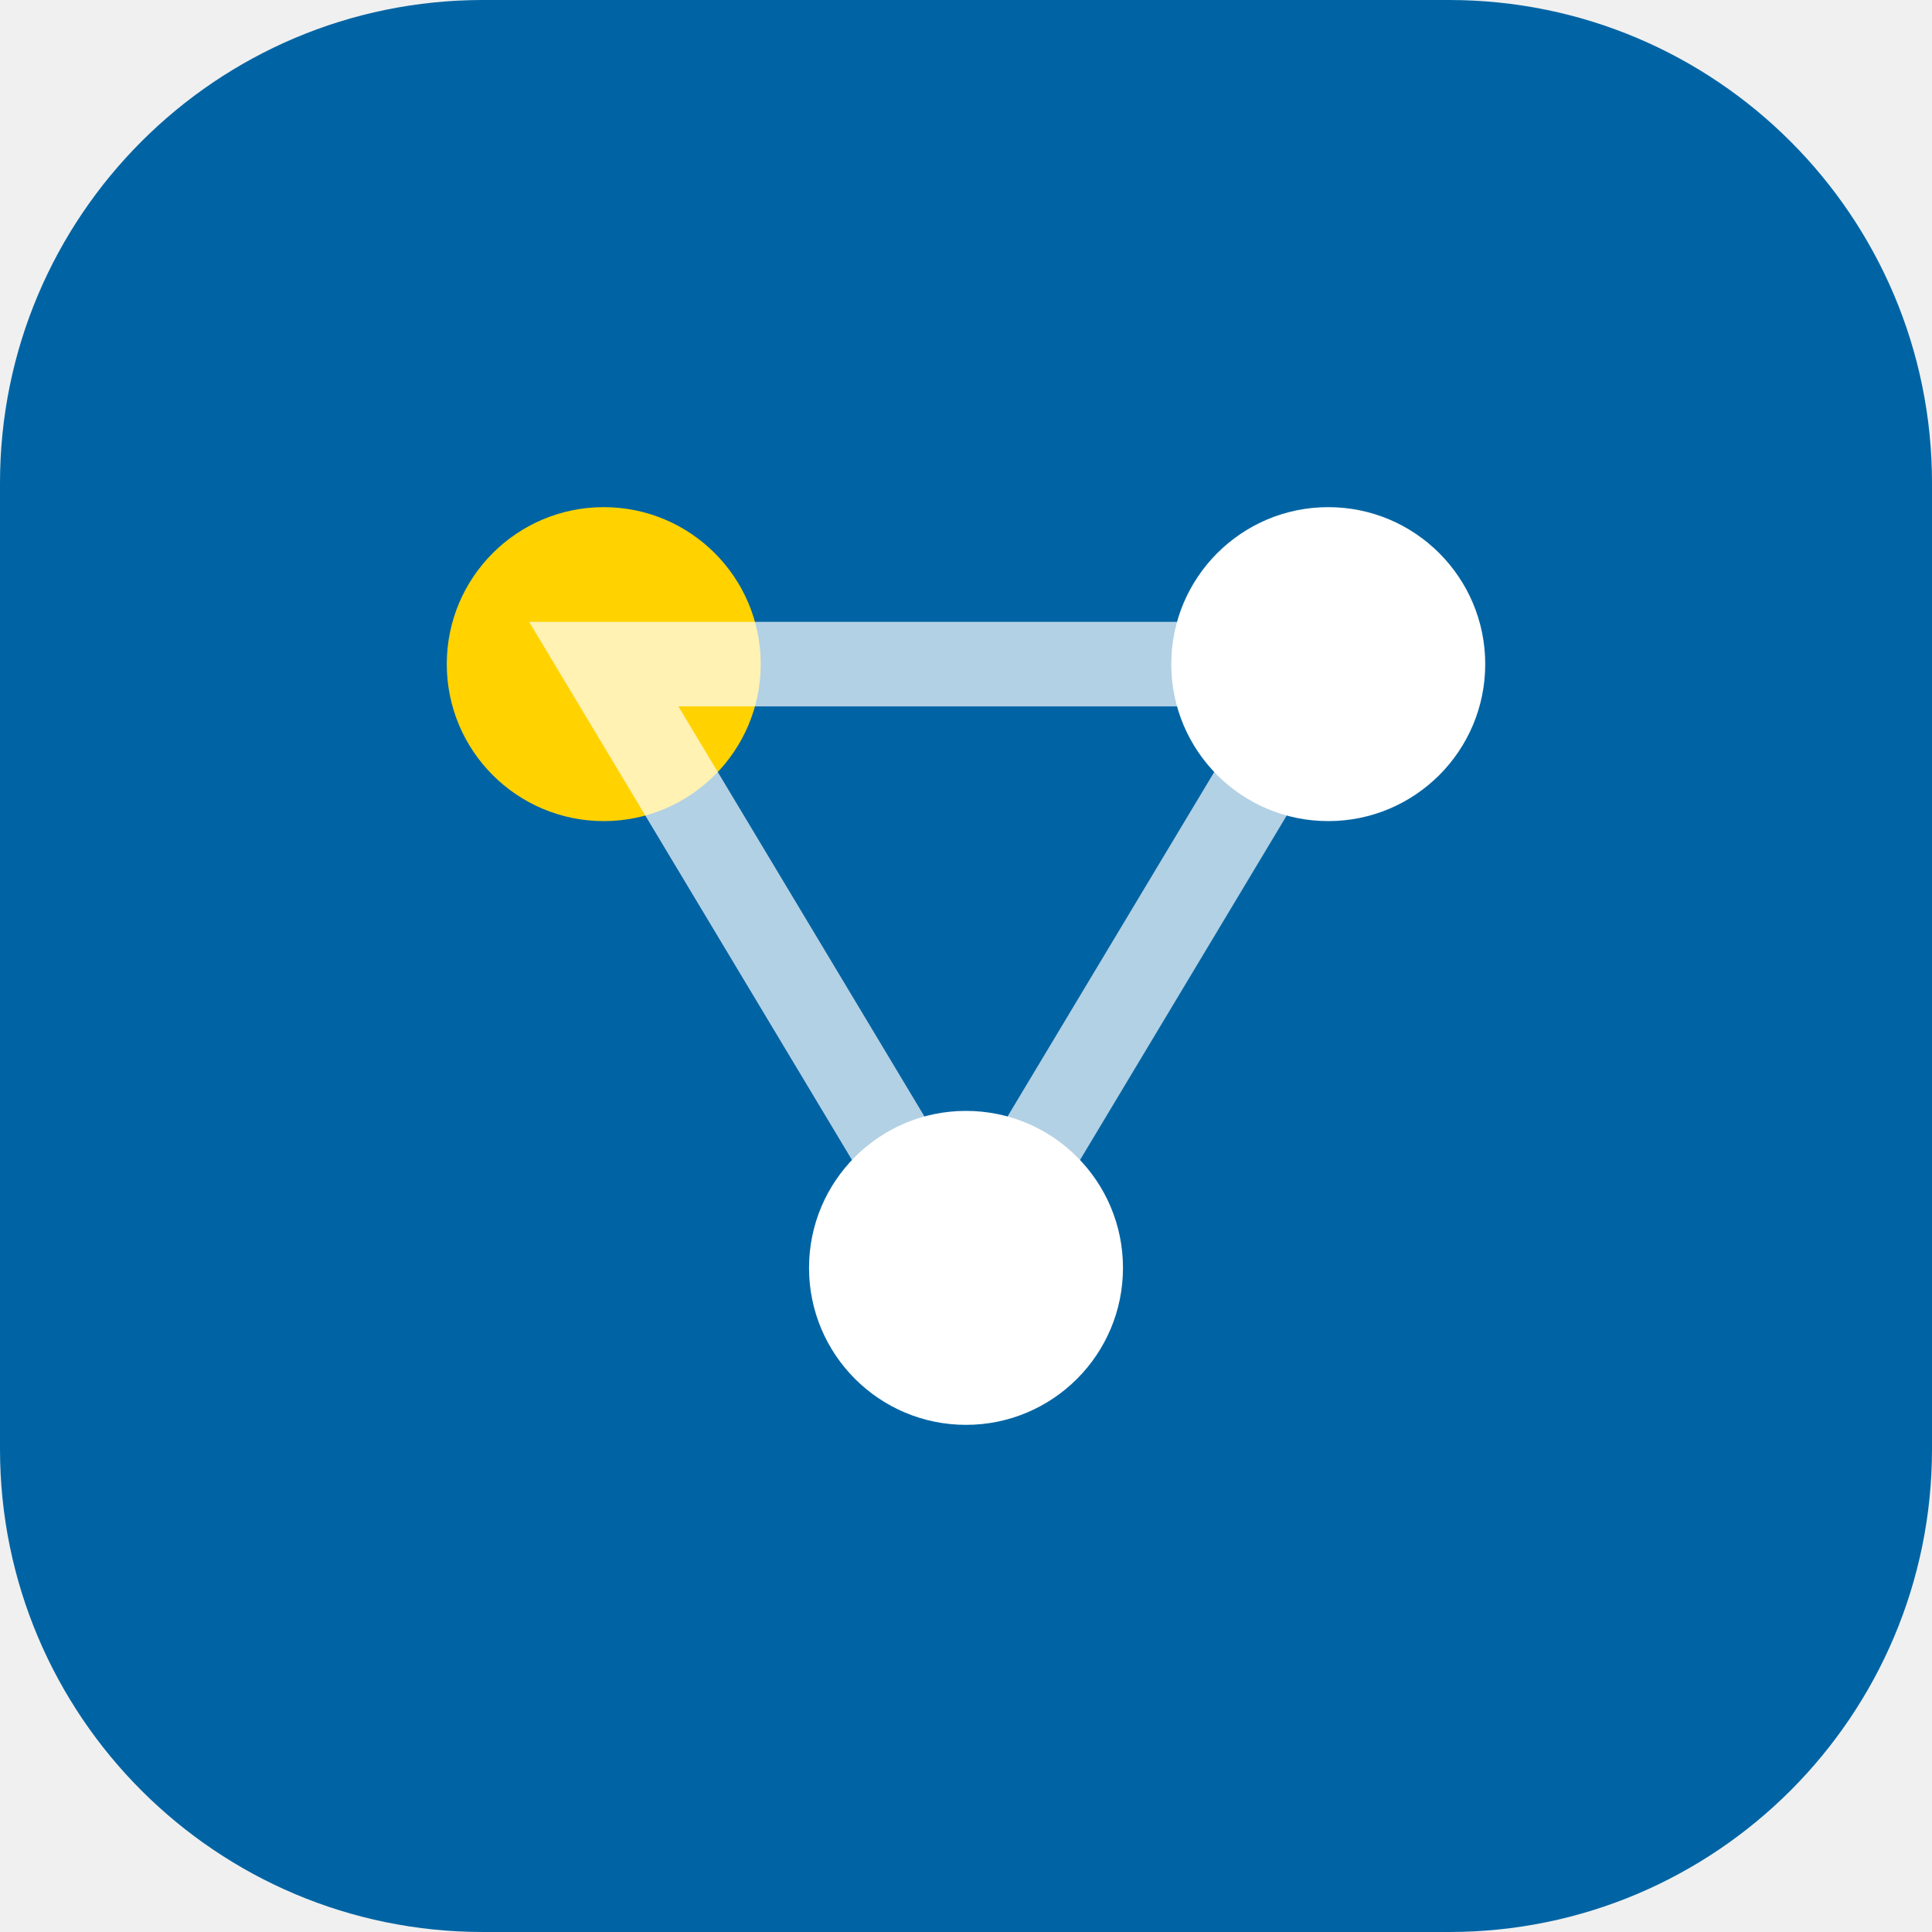
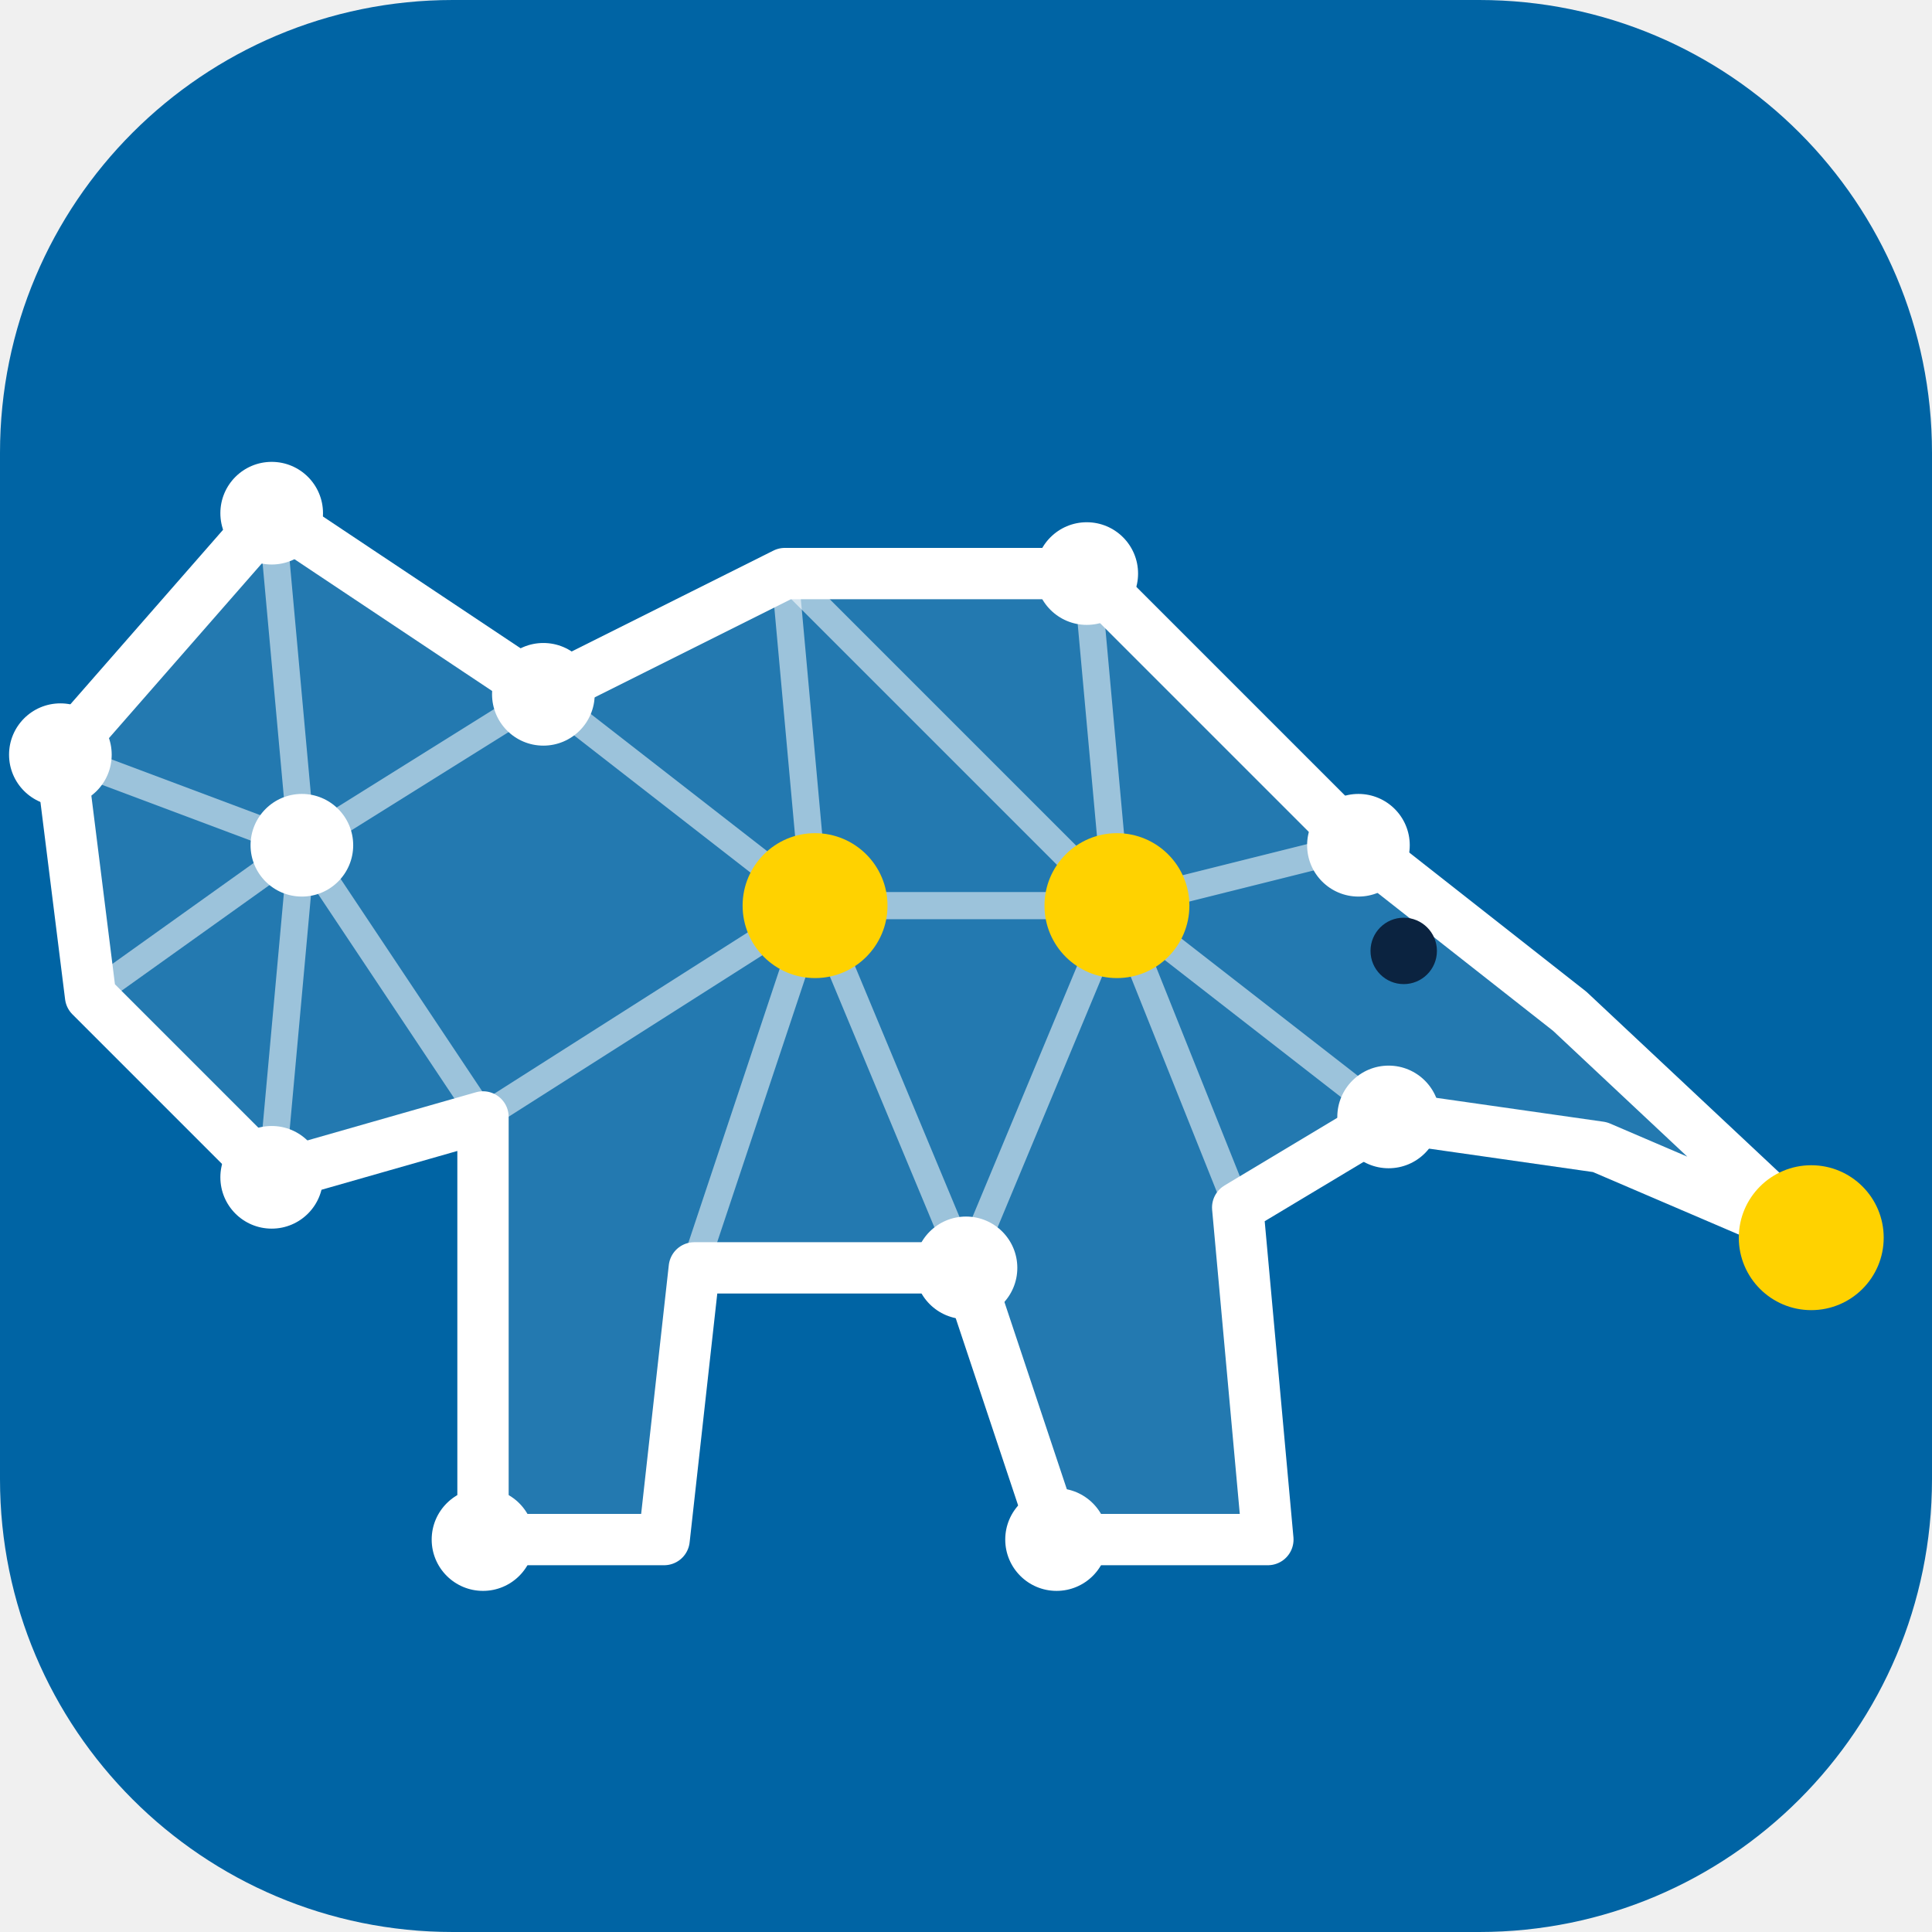
- <svg xmlns="http://www.w3.org/2000/svg" viewBox="0 0 32 32">
-   <rect width="32" height="32" rx="8" fill="#0064A4" />
-   <circle cx="10" cy="11" r="2.6" fill="#FFD200" />
-   <circle cx="22" cy="11" r="2.6" fill="#fff" />
-   <circle cx="16" cy="21" r="2.6" fill="#fff" />
-   <path d="M10 11 L22 11 L16 21 Z" fill="none" stroke="#fff" stroke-width="1.4" opacity=".7" />
+ <svg xmlns="http://www.w3.org/2000/svg" viewBox="0 0 64 64">
+   <rect width="64" height="64" rx="15" fill="#0064A4" />
+   <polygon points="60,41 52,33.5 45,28 36,19 26,19 18,23 9,17 2,25 3,33 9,39 16,37 16,51 22,51 23,42 32,42 35,51 42,51 41,40 46,37 53,38" fill="#fff" fill-opacity=".14" stroke="#fff" stroke-width="1.7" stroke-linejoin="round" />
+   <g stroke="#fff" stroke-width=".9" stroke-opacity=".55">
+     <line x1="27" y1="30" x2="37" y2="30" />
+     <line x1="27" y1="30" x2="18" y2="23" />
+     <line x1="27" y1="30" x2="26" y2="19" />
+     <line x1="27" y1="30" x2="32" y2="42" />
+     <line x1="27" y1="30" x2="16" y2="37" />
+     <line x1="27" y1="30" x2="23" y2="42" />
+     <line x1="37" y1="30" x2="36" y2="19" />
+     <line x1="37" y1="30" x2="45" y2="28" />
+     <line x1="37" y1="30" x2="46" y2="37" />
+     <line x1="37" y1="30" x2="32" y2="42" />
+     <line x1="37" y1="30" x2="26" y2="19" />
+     <line x1="37" y1="30" x2="41" y2="40" />
+     <line x1="10" y1="28" x2="9" y2="17" />
+     <line x1="10" y1="28" x2="2" y2="25" />
+     <line x1="10" y1="28" x2="3" y2="33" />
+     <line x1="10" y1="28" x2="9" y2="39" />
+     <line x1="10" y1="28" x2="18" y2="23" />
+     <line x1="10" y1="28" x2="16" y2="37" />
+   </g>
+   <circle cx="60" cy="41" r="2.4" fill="#FFD200" />
+   <circle cx="45" cy="28" r="1.7" fill="#fff" />
+   <circle cx="36" cy="19" r="1.7" fill="#fff" />
+   <circle cx="18" cy="23" r="1.7" fill="#fff" />
+   <circle cx="9" cy="17" r="1.7" fill="#fff" />
+   <circle cx="2" cy="25" r="1.7" fill="#fff" />
+   <circle cx="9" cy="39" r="1.7" fill="#fff" />
+   <circle cx="16" cy="51" r="1.7" fill="#fff" />
+   <circle cx="32" cy="42" r="1.7" fill="#fff" />
+   <circle cx="35" cy="51" r="1.7" fill="#fff" />
+   <circle cx="46" cy="37" r="1.7" fill="#fff" />
+   <circle cx="27" cy="30" r="2.4" fill="#FFD200" />
+   <circle cx="37" cy="30" r="2.4" fill="#FFD200" />
+   <circle cx="10" cy="28" r="1.7" fill="#fff" />
+   <circle cx="46.5" cy="31.5" r="1.1" fill="#0b2340" />
</svg>
